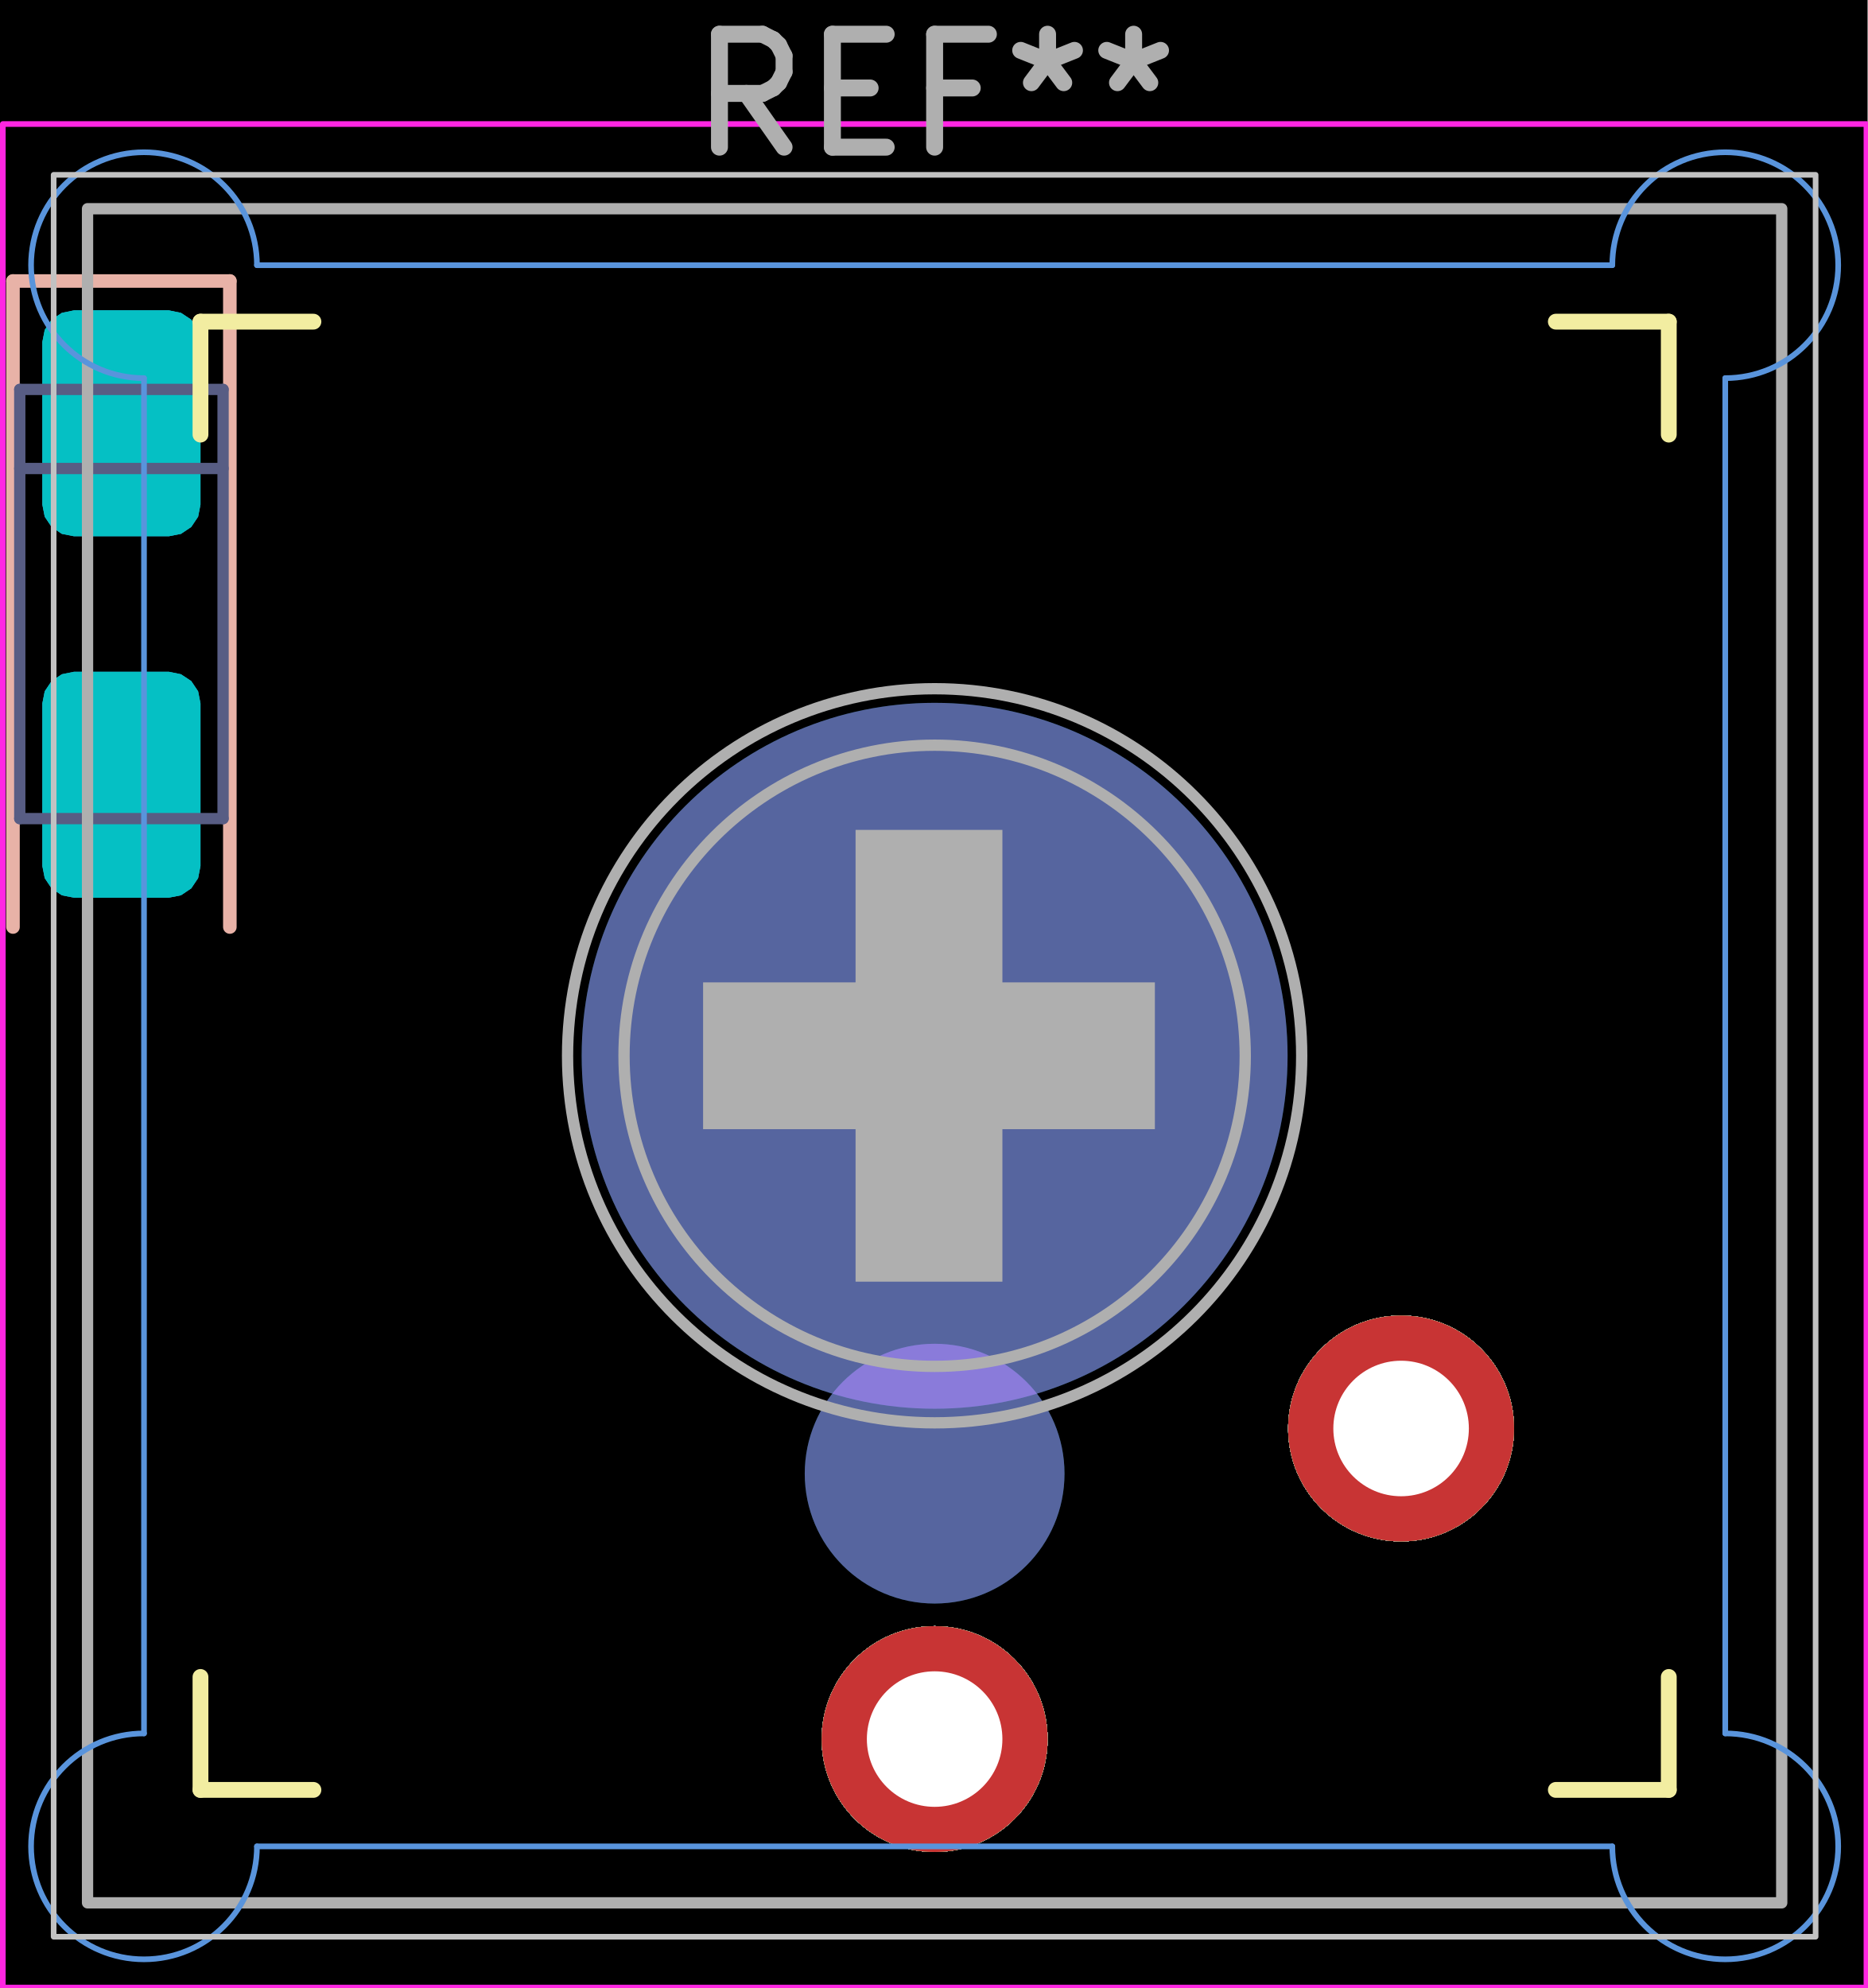
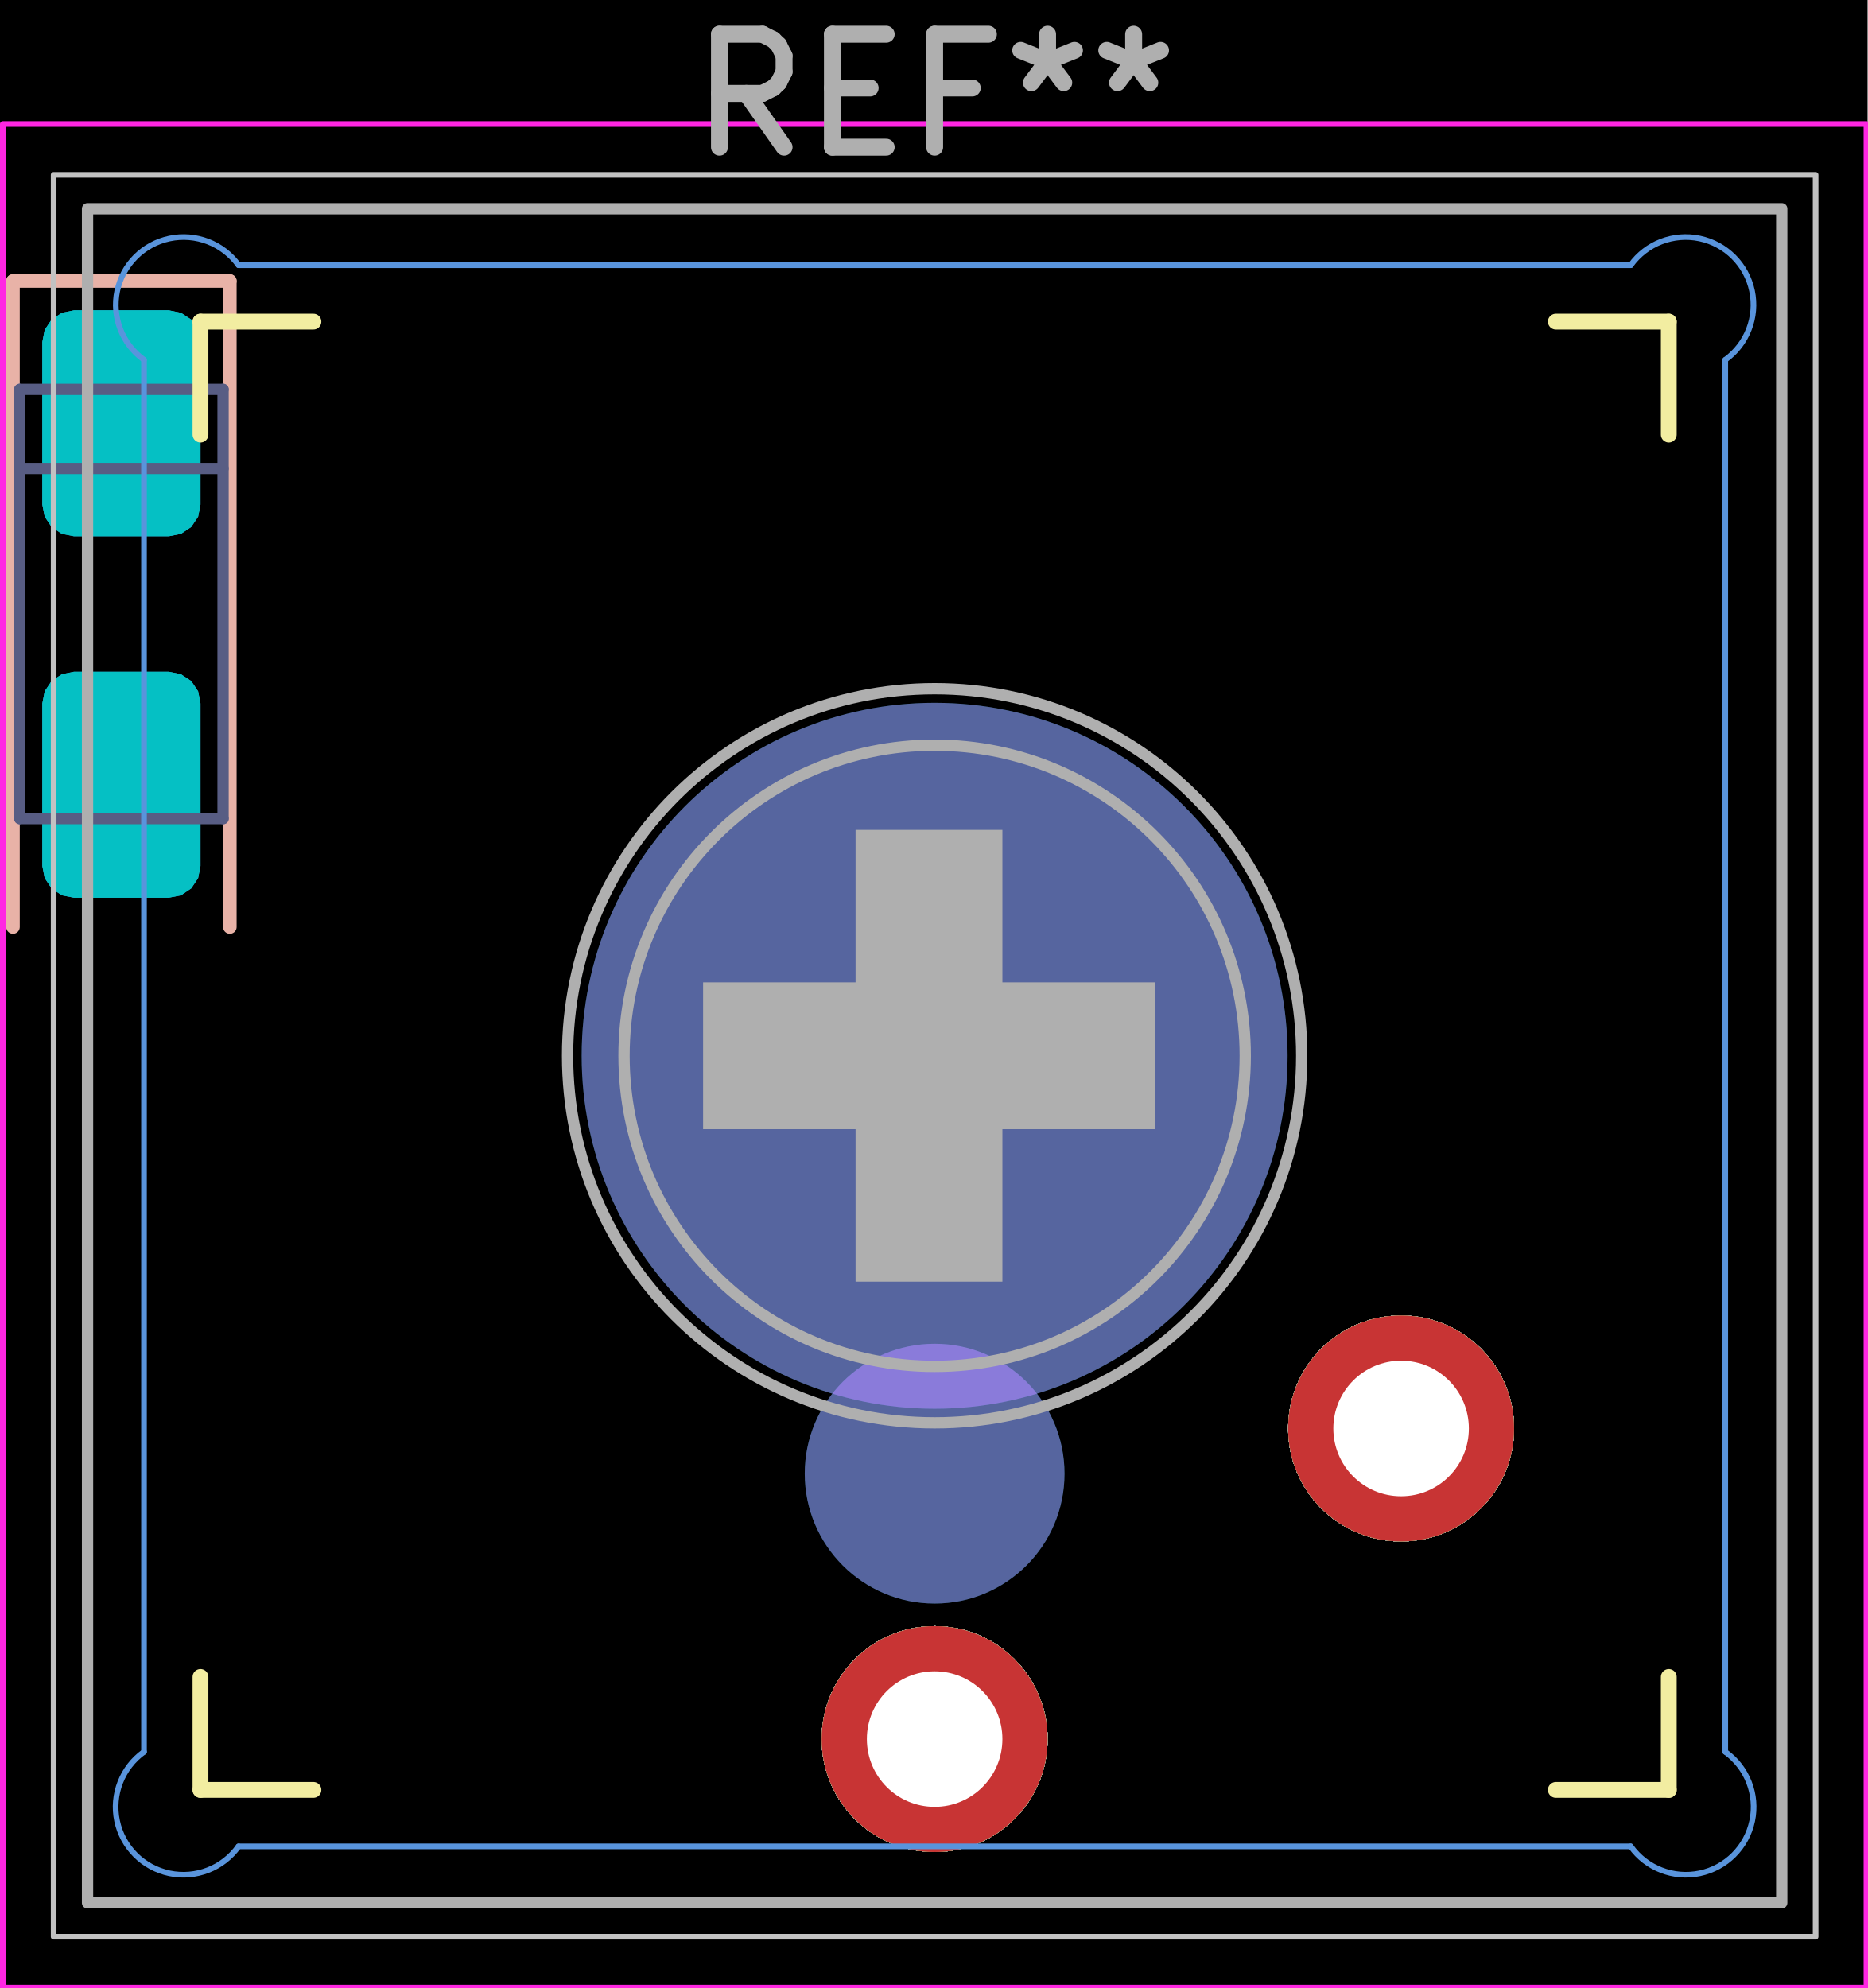
<svg xmlns="http://www.w3.org/2000/svg" version="1.1" width="100%" height="100%" viewBox="0 0 16.535 17.602" preserveAspectRatio="xMidYMid meet">
  <rect width="100%" height="100%" fill="black" />
  <g style="fill:#000000; fill-opacity:1;stroke:#000000; stroke-opacity:1; stroke-linecap:round; stroke-linejoin:round;" transform="translate(0 0) scale(1 1)">
</g>
  <g style="fill:#4D7FC4; fill-opacity:1; stroke:none;">
    <circle cx="8.275" cy="15.398" r="1" />
    <circle cx="12.405" cy="12.648" r="1" />
    <path style="fill:#4D7FC4; fill-opacity:1; stroke:none;fill-rule:evenodd;" d="M 0.655,7.948 0.548,7.927 0.457,7.866 0.396,7.775 0.375,7.668 0.375,6.228 0.396,6.121 0.457,6.03 0.548,5.97 0.655,5.948 1.495,5.948 1.602,5.97 1.693,6.03 1.754,6.121 1.775,6.228 1.775,7.668 1.754,7.775 1.693,7.866 1.602,7.927 1.495,7.948 Z" />
    <path style="fill:#4D7FC4; fill-opacity:1; stroke:none;fill-rule:evenodd;" d="M 0.655,4.748 0.548,4.727 0.457,4.666 0.396,4.575 0.375,4.468 0.375,3.028 0.396,2.921 0.457,2.83 0.548,2.77 0.655,2.748 1.495,2.748 1.602,2.77 1.693,2.83 1.754,2.921 1.775,3.028 1.775,4.468 1.754,4.575 1.693,4.666 1.602,4.727 1.495,4.748 Z" />
  </g>
  <g style="fill:#02FFEE; fill-opacity:0.4; stroke:none;">
    <circle cx="8.275" cy="9.348" r="3.125" />
    <circle cx="8.275" cy="13.048" r="1.15" />
    <circle cx="8.275" cy="15.398" r="1" />
    <circle cx="12.405" cy="12.648" r="1" />
    <path style="fill:#02FFEE; fill-opacity:0.4; stroke:none;fill-rule:evenodd;" d="M 0.655,7.948 0.548,7.927 0.457,7.866 0.396,7.775 0.375,7.668 0.375,6.228 0.396,6.121 0.457,6.03 0.548,5.97 0.655,5.948 1.495,5.948 1.602,5.97 1.693,6.03 1.754,6.121 1.775,6.228 1.775,7.668 1.754,7.775 1.693,7.866 1.602,7.927 1.495,7.948 Z" />
    <path style="fill:#02FFEE; fill-opacity:0.4; stroke:none;fill-rule:evenodd;" d="M 0.655,4.748 0.548,4.727 0.457,4.666 0.396,4.575 0.375,4.468 0.375,3.028 0.396,2.921 0.457,2.83 0.548,2.77 0.655,2.748 1.495,2.748 1.602,2.77 1.693,2.83 1.754,2.921 1.775,3.028 1.775,4.468 1.754,4.575 1.693,4.666 1.602,4.727 1.495,4.748 Z" />
    <path style="fill:#00C2C2; fill-opacity:0.9; stroke:none;fill-rule:evenodd;" d="M 0.655,7.948 0.548,7.927 0.457,7.866 0.396,7.775 0.375,7.668 0.375,6.228 0.396,6.121 0.457,6.03 0.548,5.97 0.655,5.948 1.495,5.948 1.602,5.97 1.693,6.03 1.754,6.121 1.775,6.228 1.775,7.668 1.754,7.775 1.693,7.866 1.602,7.927 1.495,7.948 Z" />
    <path style="fill:#00C2C2; fill-opacity:0.9; stroke:none;fill-rule:evenodd;" d="M 0.655,4.748 0.548,4.727 0.457,4.666 0.396,4.575 0.375,4.468 0.375,3.028 0.396,2.921 0.457,2.83 0.548,2.77 0.655,2.748 1.495,2.748 1.602,2.77 1.693,2.83 1.754,2.921 1.775,3.028 1.775,4.468 1.754,4.575 1.693,4.666 1.602,4.727 1.495,4.748 Z" />
  </g>
  <g style="fill:none;  stroke:#E8B2A7; stroke-width:0.12; stroke-opacity:1;  stroke-linecap:round; stroke-linejoin:round;">
    <path d="M0.115 2.488 L0.115 8.208 " />
    <path d="M2.035 2.488 L2.035 8.208 " />
    <path d="M0.115 2.488 L2.035 2.488 " />
  </g>
  <g style="fill:none;  stroke:#585D84; stroke-width:0.1; stroke-opacity:1;  stroke-linecap:round; stroke-linejoin:round;">
    <path d="M0.175 3.448 L0.175 7.248 " />
    <path d="M0.175 7.248 L1.975 7.248 " />
    <path d="M1.975 7.248 L1.975 3.448 " />
    <path d="M1.975 3.448 L0.175 3.448 " />
    <path d="M0.175 4.148 L1.975 4.148 " />
  </g>
  <g style="fill:#F2EDA1; fill-opacity:1; stroke:none;">
    <circle cx="8.275" cy="15.398" r="1" />
    <circle cx="12.405" cy="12.648" r="1" />
  </g>
  <g style="fill:#E8B2A7; fill-opacity:1; stroke:none;">
    <circle cx="8.275" cy="15.398" r="1" />
    <circle cx="12.405" cy="12.648" r="1" />
  </g>
  <g style="fill:#28CCD9; fill-opacity:1; stroke:none;">
    <circle cx="8.275" cy="15.398" r="1" />
    <circle cx="12.405" cy="12.648" r="1" />
  </g>
  <g style="fill:#A7A5C6; fill-opacity:1; stroke:none;">
    <circle cx="8.275" cy="15.398" r="1" />
    <circle cx="12.405" cy="12.648" r="1" />
  </g>
  <g style="fill:#F76F8E; fill-opacity:1; stroke:none;">
    <circle cx="8.275" cy="15.398" r="1" />
    <circle cx="12.405" cy="12.648" r="1" />
  </g>
  <g style="fill:#5BC3EB; fill-opacity:1; stroke:none;">
    <circle cx="8.275" cy="15.398" r="1" />
    <circle cx="12.405" cy="12.648" r="1" />
  </g>
  <g style="fill:#ED7C33; fill-opacity:1; stroke:none;">
    <circle cx="8.275" cy="15.398" r="1" />
    <circle cx="12.405" cy="12.648" r="1" />
  </g>
  <g style="fill:#F2EDA1; fill-opacity:1; stroke:none;">
    <circle cx="8.275" cy="15.398" r="1" />
    <circle cx="12.405" cy="12.648" r="1" />
  </g>
  <g style="fill:#E8B2A7; fill-opacity:1; stroke:none;">
    <circle cx="8.275" cy="15.398" r="1" />
    <circle cx="12.405" cy="12.648" r="1" />
  </g>
  <g style="fill:#28CCD9; fill-opacity:1; stroke:none;">
    <circle cx="8.275" cy="15.398" r="1" />
    <circle cx="12.405" cy="12.648" r="1" />
  </g>
  <g style="fill:#A7A5C6; fill-opacity:1; stroke:none;">
    <circle cx="8.275" cy="15.398" r="1" />
    <circle cx="12.405" cy="12.648" r="1" />
  </g>
  <g style="fill:#F76F8E; fill-opacity:1; stroke:none;">
    <circle cx="8.275" cy="15.398" r="1" />
    <circle cx="12.405" cy="12.648" r="1" />
  </g>
  <g style="fill:#5BC3EB; fill-opacity:1; stroke:none;">
    <circle cx="8.275" cy="15.398" r="1" />
    <circle cx="12.405" cy="12.648" r="1" />
  </g>
  <g style="fill:#ED7C33; fill-opacity:1; stroke:none;">
    <circle cx="8.275" cy="15.398" r="1" />
    <circle cx="12.405" cy="12.648" r="1" />
  </g>
  <g style="fill:#F2EDA1; fill-opacity:1; stroke:none;">
    <circle cx="8.275" cy="15.398" r="1" />
    <circle cx="12.405" cy="12.648" r="1" />
  </g>
  <g style="fill:#E8B2A7; fill-opacity:1; stroke:none;">
    <circle cx="8.275" cy="15.398" r="1" />
    <circle cx="12.405" cy="12.648" r="1" />
  </g>
  <g style="fill:#28CCD9; fill-opacity:1; stroke:none;">
    <circle cx="8.275" cy="15.398" r="1" />
    <circle cx="12.405" cy="12.648" r="1" />
  </g>
  <g style="fill:#A7A5C6; fill-opacity:1; stroke:none;">
    <circle cx="8.275" cy="15.398" r="1" />
    <circle cx="12.405" cy="12.648" r="1" />
  </g>
  <g style="fill:#F76F8E; fill-opacity:1; stroke:none;">
    <circle cx="8.275" cy="15.398" r="1" />
    <circle cx="12.405" cy="12.648" r="1" />
  </g>
  <g style="fill:#5BC3EB; fill-opacity:1; stroke:none;">
    <circle cx="8.275" cy="15.398" r="1" />
    <circle cx="12.405" cy="12.648" r="1" />
  </g>
  <g style="fill:#ED7C33; fill-opacity:1; stroke:none;">
    <circle cx="8.275" cy="15.398" r="1" />
    <circle cx="12.405" cy="12.648" r="1" />
  </g>
  <g style="fill:#8DCB81; fill-opacity:1; stroke:none;">
    <circle cx="8.275" cy="15.398" r="1" />
    <circle cx="12.405" cy="12.648" r="1" />
  </g>
  <g style="fill:#F2EDA1; fill-opacity:1; stroke:none;">
    <circle cx="8.275" cy="15.398" r="1" />
    <circle cx="12.405" cy="12.648" r="1" />
  </g>
  <g style="fill:#E8B2A7; fill-opacity:1; stroke:none;">
    <circle cx="8.275" cy="15.398" r="1" />
    <circle cx="12.405" cy="12.648" r="1" />
  </g>
  <g style="fill:#28CCD9; fill-opacity:1; stroke:none;">
    <circle cx="8.275" cy="15.398" r="1" />
    <circle cx="12.405" cy="12.648" r="1" />
  </g>
  <g style="fill:#A7A5C6; fill-opacity:1; stroke:none;">
    <circle cx="8.275" cy="15.398" r="1" />
    <circle cx="12.405" cy="12.648" r="1" />
  </g>
  <g style="fill:#DB628B; fill-opacity:1; stroke:none;">
    <circle cx="8.275" cy="15.398" r="1" />
    <circle cx="12.405" cy="12.648" r="1" />
  </g>
  <g style="fill:#4FCBCB; fill-opacity:1; stroke:none;">
    <circle cx="8.275" cy="15.398" r="1" />
    <circle cx="12.405" cy="12.648" r="1" />
  </g>
  <g style="fill:#CE7D2C; fill-opacity:1; stroke:none;">
    <circle cx="8.275" cy="15.398" r="1" />
    <circle cx="12.405" cy="12.648" r="1" />
  </g>
  <g style="fill:#7FC87F; fill-opacity:1; stroke:none;">
    <circle cx="8.275" cy="15.398" r="1" />
    <circle cx="12.405" cy="12.648" r="1" />
  </g>
  <g style="fill:#C83434; fill-opacity:1; stroke:none;">
    <circle cx="8.275" cy="15.398" r="1" />
    <circle cx="12.405" cy="12.648" r="1" />
  </g>
  <g style="fill:#D864FF; fill-opacity:0.4; stroke:none;">
    <circle cx="8.275" cy="9.348" r="3.125" />
    <circle cx="8.275" cy="13.048" r="1.15" />
  </g>
  <g style="fill:none;  stroke:#F2EDA1; stroke-width:0.14; stroke-opacity:1;  stroke-linecap:round; stroke-linejoin:round;">
    <path d="M1.775 3.848 L1.775 2.848 " />
    <path d="M1.775 15.848 L1.775 14.848 " />
    <path d="M1.775 15.848 L2.775 15.848 " />
    <path d="M2.775 2.848 L1.775 2.848 " />
    <path d="M13.775 15.848 L14.775 15.848 " />
    <path d="M14.775 2.848 L13.775 2.848 " />
    <path d="M14.775 2.848 L14.775 3.848 " />
    <path d="M14.775 14.848 L14.775 15.848 " />
    <path style="fill:none;  stroke:#FF26E2; stroke-width:0.05; stroke-opacity:1;  stroke-linecap:round; stroke-linejoin:round;fill:none" d="M 0.025,1.098 16.525,1.098 16.525,17.598 0.025,17.598 Z" />
  </g>
  <g style="fill:none;  stroke:#AFAFAF; stroke-width:0.15; stroke-opacity:1;  stroke-linecap:round; stroke-linejoin:round;">
    <text x="8.275" y="1.348" textLength="4.536" font-size="1.333" lengthAdjust="spacingAndGlyphs" text-anchor="middle" opacity="0" stroke-opacity="0">REF**</text>
    <g class="stroked-text">
      <path d="M6.942 1.303 L6.608 0.827 " />
      <path d="M6.37 1.303 L6.37 0.303 " />
      <path d="M6.37 0.303 L6.751 0.303 " />
      <path d="M6.751 0.303 L6.846 0.351 " />
      <path d="M6.846 0.351 L6.894 0.398 " />
      <path d="M6.894 0.398 L6.942 0.494 " />
      <path d="M6.942 0.494 L6.942 0.636 " />
      <path d="M6.942 0.636 L6.894 0.732 " />
      <path d="M6.894 0.732 L6.846 0.779 " />
      <path d="M6.846 0.779 L6.751 0.827 " />
      <path d="M6.751 0.827 L6.37 0.827 " />
      <path d="M7.37 0.779 L7.704 0.779 " />
      <path d="M7.846 1.303 L7.37 1.303 " />
      <path d="M7.37 1.303 L7.37 0.303 " />
      <path d="M7.37 0.303 L7.846 0.303 " />
      <path d="M8.608 0.779 L8.275 0.779 " />
      <path d="M8.275 1.303 L8.275 0.303 " />
      <path d="M8.275 0.303 L8.751 0.303 " />
      <path d="M9.275 0.303 L9.275 0.541 " />
      <path d="M9.037 0.446 L9.275 0.541 " />
      <path d="M9.275 0.541 L9.513 0.446 " />
      <path d="M9.132 0.732 L9.275 0.541 " />
      <path d="M9.275 0.541 L9.418 0.732 " />
      <path d="M10.037 0.303 L10.037 0.541 " />
      <path d="M9.799 0.446 L10.037 0.541 " />
      <path d="M10.037 0.541 L10.275 0.446 " />
      <path d="M9.894 0.732 L10.037 0.541 " />
      <path d="M10.037 0.541 L10.18 0.732 " />
    </g>
    <path style="fill:none;  stroke:#AFAFAF; stroke-width:0.1; stroke-opacity:1;  stroke-linecap:round; stroke-linejoin:round;fill:none" d="M 0.775,1.848 15.775,1.848 15.775,16.848 0.775,16.848 Z" />
  </g>
  <g style="fill:none;  stroke:#AFAFAF; stroke-width:0.1; stroke-opacity:1;  stroke-linecap:round; stroke-linejoin:round;">
    <circle cx="8.275" cy="9.348" r="2.75" />
    <circle cx="8.275" cy="9.348" r="3.25" />
    <path style="fill:#AFAFAF; fill-opacity:1; stroke:none;fill-rule:evenodd;" d="M 8.875,8.698 10.225,8.698 10.225,9.998 8.875,9.998 8.875,11.348 7.575,11.348 7.575,9.998 6.225,9.998 6.225,8.698 7.575,8.698 7.575,7.348 8.875,7.348 Z" />
  </g>
  <g style="fill:none;  stroke:#5994DC; stroke-width:0.05; stroke-opacity:1;  stroke-linecap:round; stroke-linejoin:round;">
-     <path d="M2.275 2.348 L14.275 2.348 " />
-     <path d="M15.275 3.348 L15.275 15.348 " />
-     <path d="M14.275 16.348 L2.275 16.348 " />
-     <path d="M1.275 15.348 L1.275 3.348 " />
-     <path d="M15.275 3.348 A1 1 0.0 1 0 14.275 2.348" />
-     <path d="M14.275 16.348 A1 1 0.0 1 0 15.275 15.348" />
-     <path d="M1.275 15.348 A1 1 0.0 1 0 2.275 16.348" />
-     <path d="M2.275 2.348 A1 1 0.0 1 0 1.275 3.348" />
+     <path d="M2.112 2.348 L14.438 2.348 " />
+     <path d="M15.275 3.186 L15.275 15.511 " />
+     <path d="M14.438 16.348 L2.112 16.348 " />
+     <path d="M1.275 15.511 L1.275 3.186 " />
+     <path d="M15.275 3.186 A0.6 0.6 0.0 1 0 14.438 2.348" />
+     <path d="M14.438 16.348 A0.6 0.6 0.0 1 0 15.275 15.511" />
+     <path d="M1.275 15.511 A0.6 0.6 0.0 1 0 2.112 16.348" />
+     <path d="M2.112 2.348 A0.6 0.6 0.0 1 0 1.275 3.186" />
    <path style="fill:none;  stroke:#C2C2C2; stroke-width:0.05; stroke-opacity:1;  stroke-linecap:round; stroke-linejoin:round;fill:none" d="M 0.475,1.548 16.075,1.548 16.075,17.148 0.475,17.148 Z" />
  </g>
  <g style="fill:#FFFFFF; fill-opacity:1; stroke:none;">
    <circle cx="8.275" cy="15.398" r="0.6" />
  </g>
  <g style="fill:#FFFFFF; fill-opacity:1; stroke:none;">
    <circle cx="12.405" cy="12.648" r="0.6" />
  </g>
</svg>
